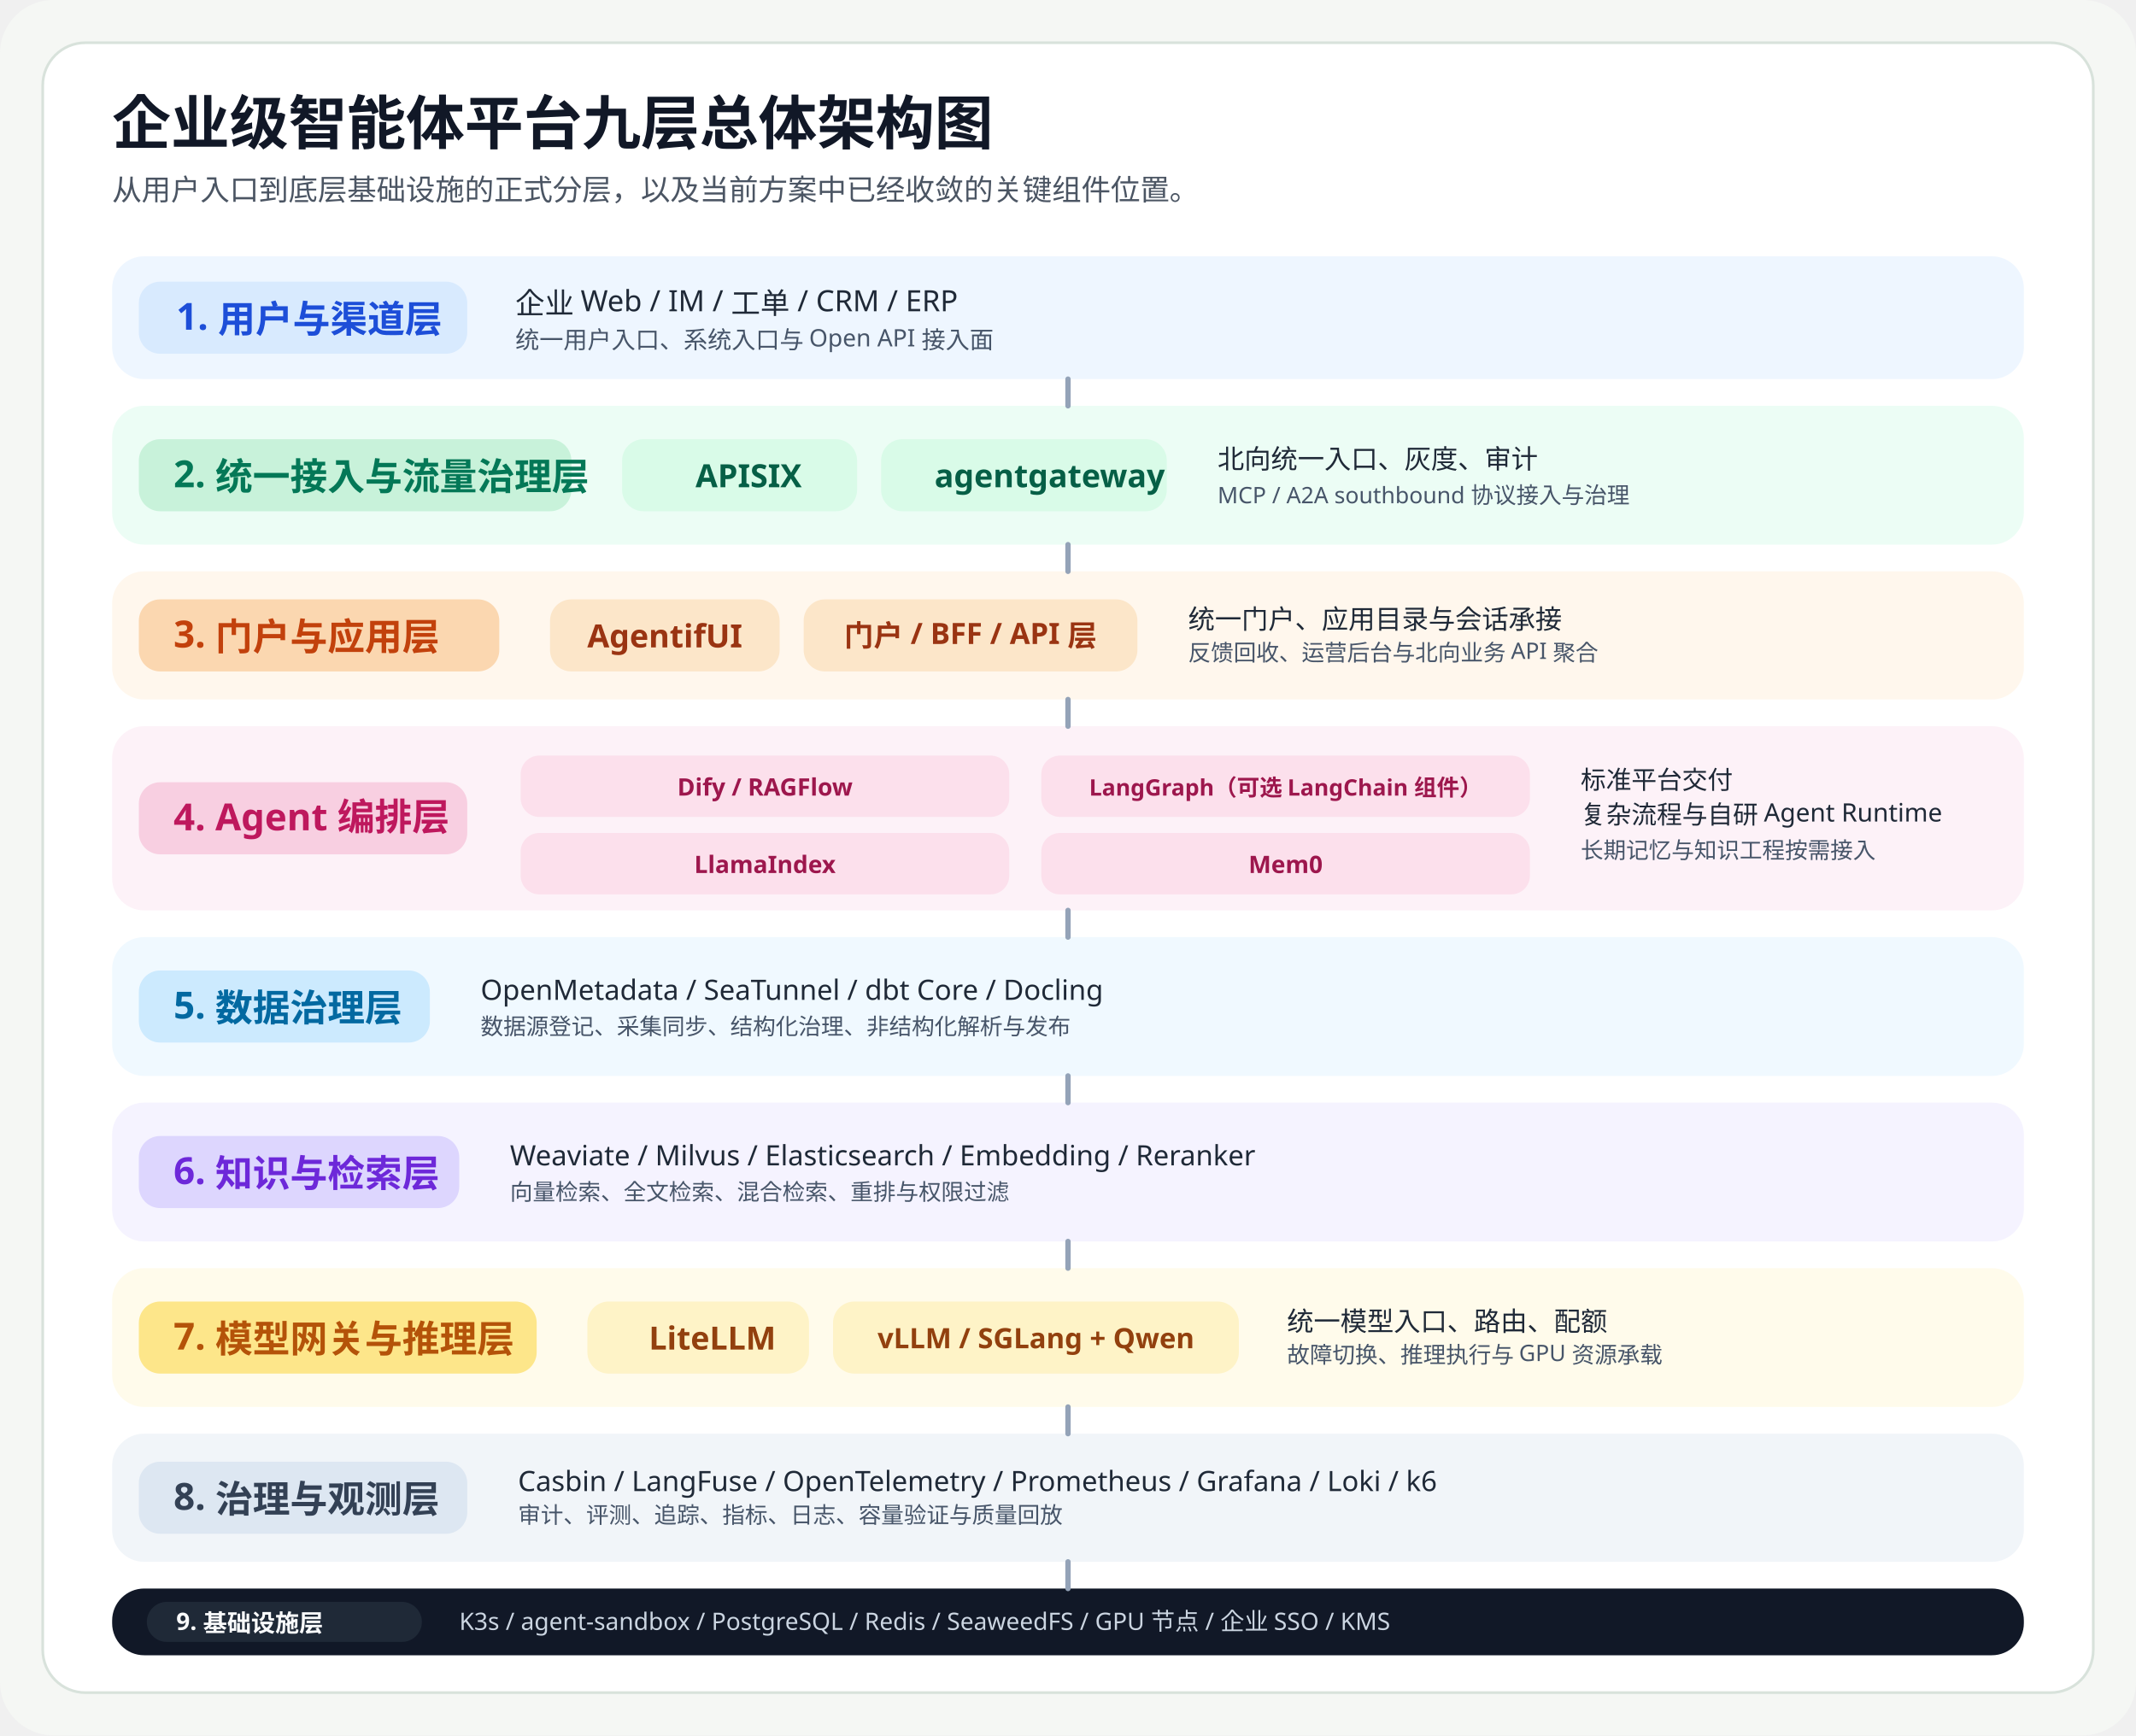
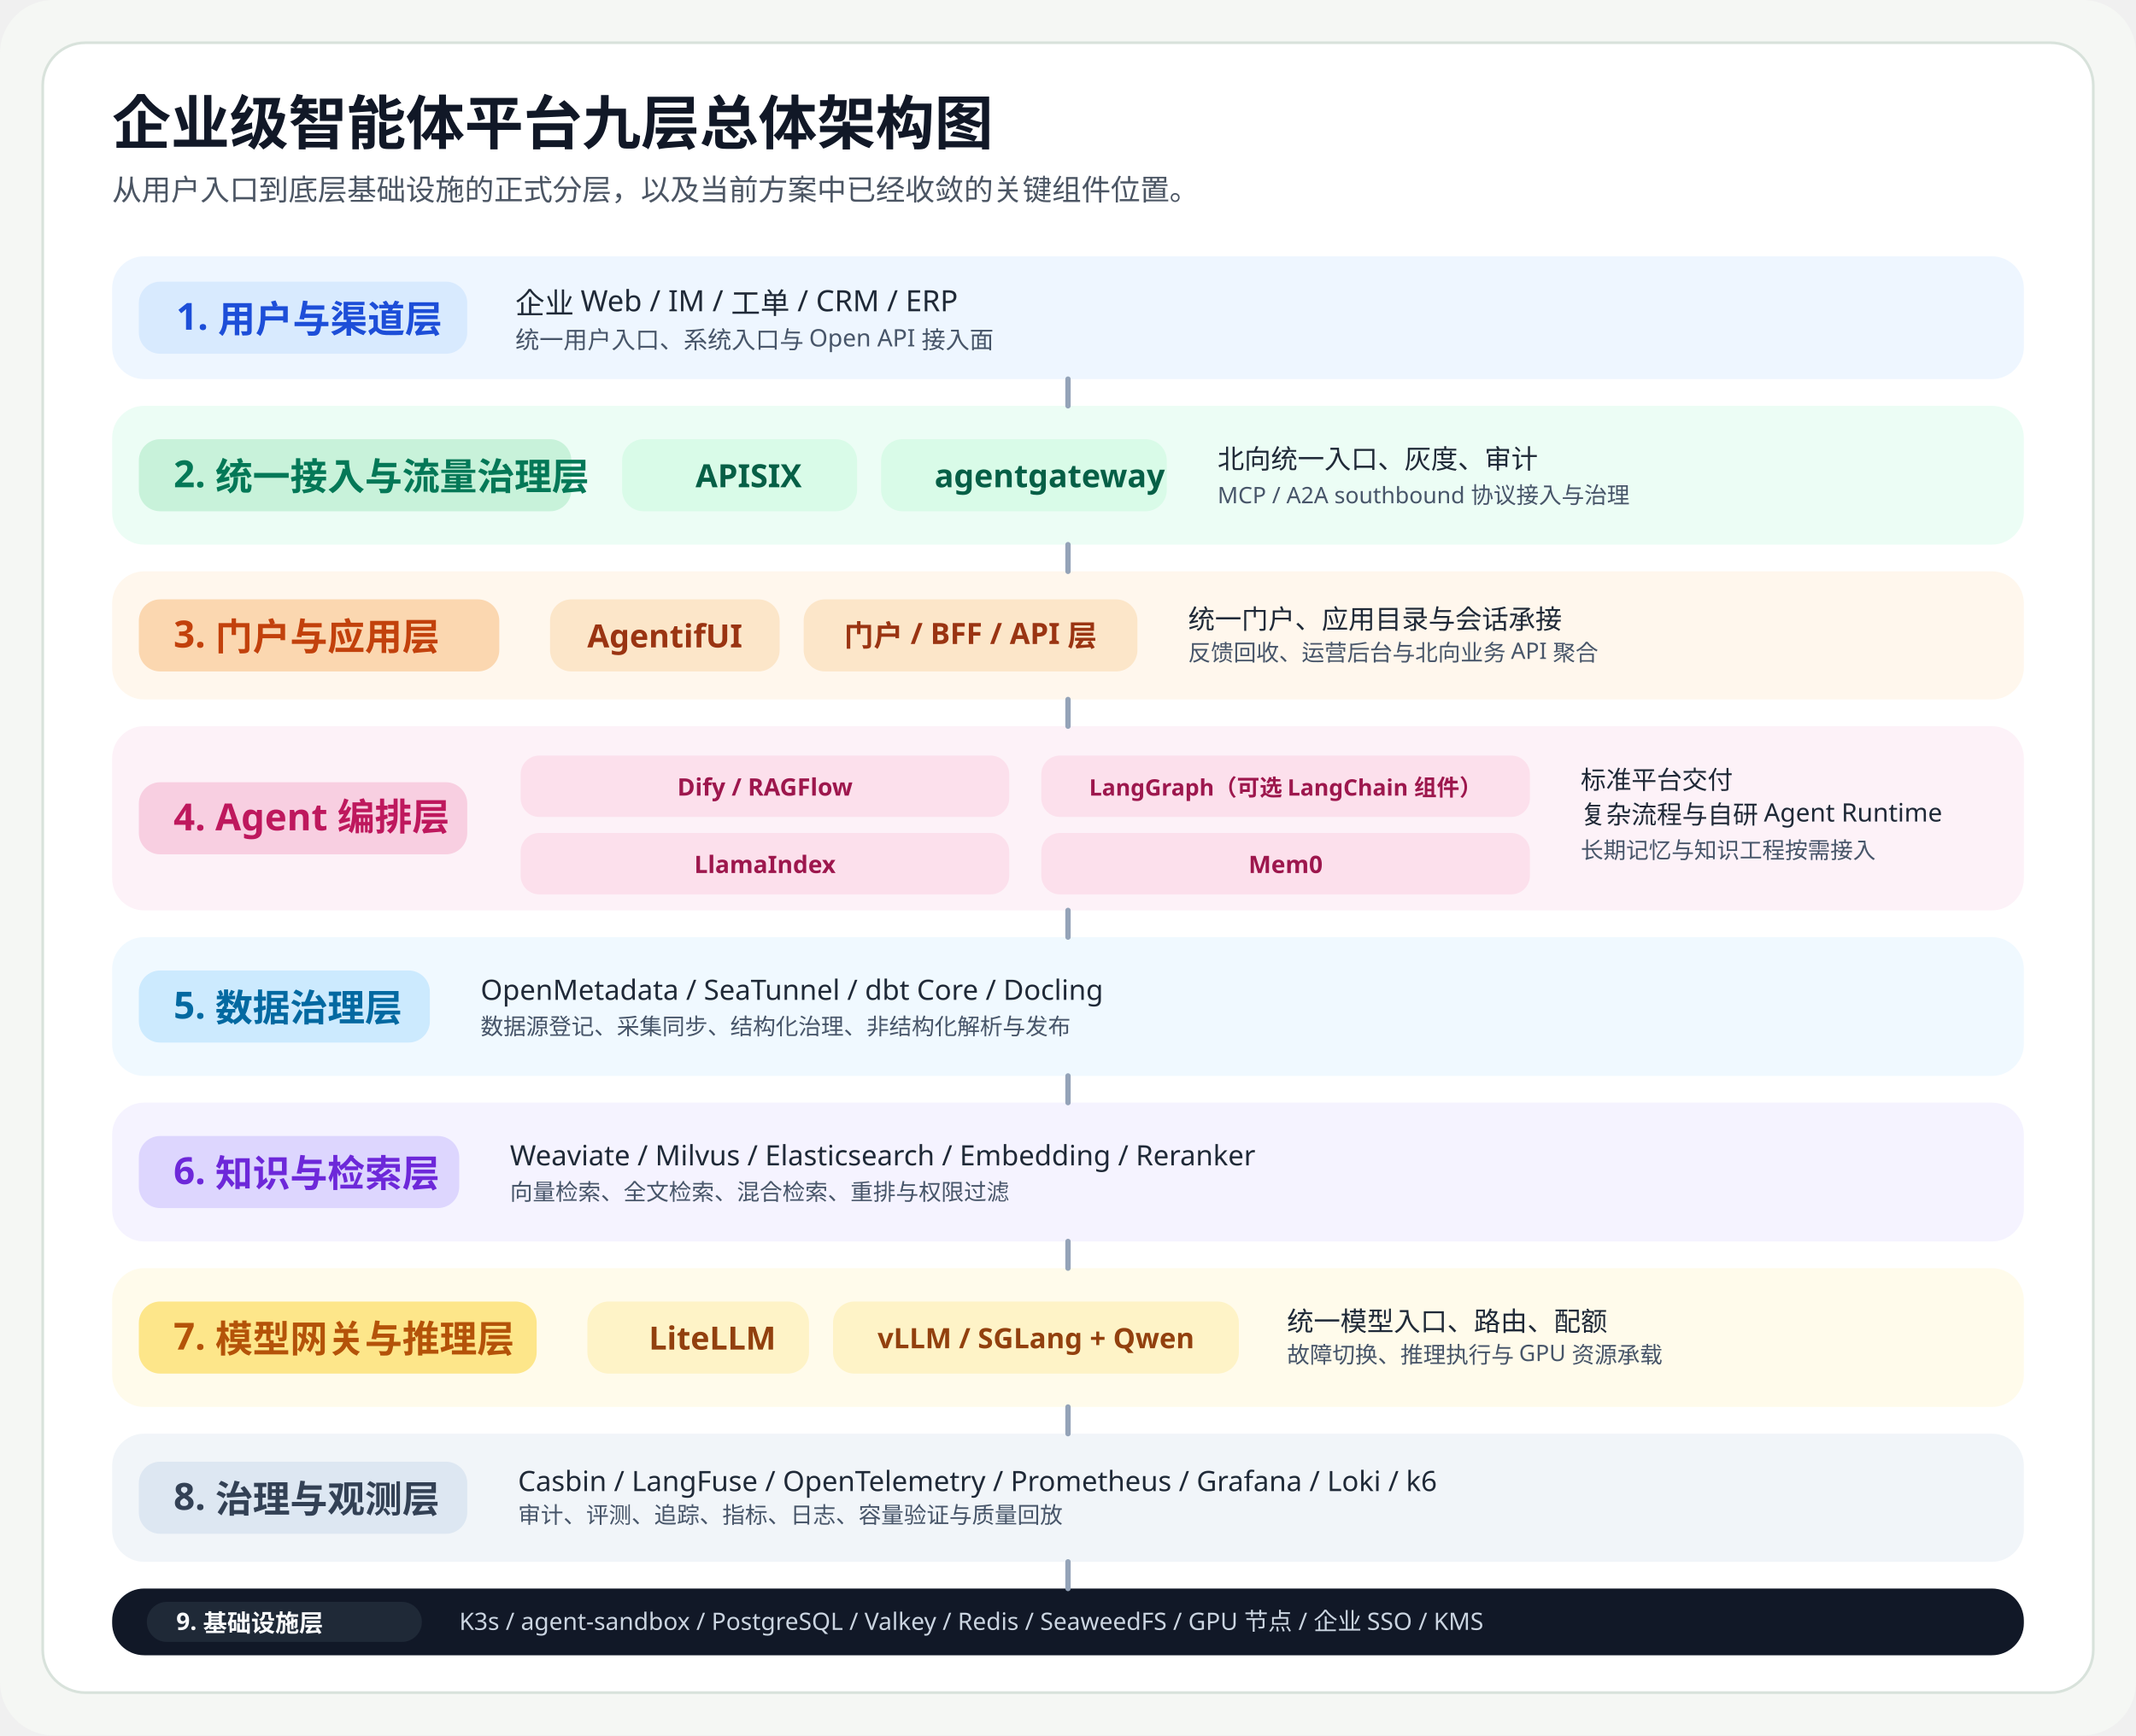
<svg xmlns="http://www.w3.org/2000/svg" width="1600" height="1300" viewBox="0 0 1600 1300" fill="none">
  <rect width="1600" height="1300" rx="40" fill="#F5F7F4" />
  <rect x="32" y="32" width="1536" height="1236" rx="32" fill="#FFFFFF" stroke="#D8E2DB" stroke-width="2" />
  <text x="84" y="108" fill="#111827" font-size="44" font-family="IBM Plex Sans, PingFang SC, Microsoft YaHei, sans-serif" font-weight="700">企业级智能体平台九层总体架构图</text>
  <text x="84" y="150" fill="#4B5563" font-size="22" font-family="IBM Plex Sans, PingFang SC, Microsoft YaHei, sans-serif">从用户入口到底层基础设施的正式分层，以及当前方案中已经收敛的关键组件位置。</text>
  <g font-family="IBM Plex Sans, PingFang SC, Microsoft YaHei, sans-serif">
    <rect x="84" y="192" width="1432" height="92" rx="24" fill="#EEF6FF" />
    <rect x="104" y="211" width="246" height="54" rx="16" fill="#D8EAFE" />
    <text x="132" y="247" fill="#1D4ED8" font-size="28" font-weight="700">1. 用户与渠道层</text>
    <text x="386" y="235" fill="#1F2937" font-size="22">企业 Web / IM / 工单 / CRM / ERP</text>
    <text x="386" y="261" fill="#475569" font-size="18">统一用户入口、系统入口与 Open API 接入面</text>
    <rect x="84" y="304" width="1432" height="104" rx="24" fill="#ECFDF5" />
    <rect x="104" y="329" width="324" height="54" rx="16" fill="#C8F2DA" />
    <text x="130" y="365" fill="#047857" font-size="28" font-weight="700">2. 统一接入与流量治理层</text>
    <rect x="466" y="329" width="176" height="54" rx="16" fill="#D9FBE8" />
    <rect x="660" y="329" width="214" height="54" rx="16" fill="#D9FBE8" />
    <text x="521" y="365" fill="#065F46" font-size="24" font-weight="600">APISIX</text>
    <text x="700" y="365" fill="#065F46" font-size="24" font-weight="600">agentgateway</text>
    <text x="912" y="351" fill="#1F2937" font-size="20">北向统一入口、灰度、审计</text>
    <text x="912" y="377" fill="#475569" font-size="17">MCP / A2A southbound 协议接入与治理</text>
    <rect x="84" y="428" width="1432" height="96" rx="24" fill="#FFF7ED" />
    <rect x="104" y="449" width="270" height="54" rx="16" fill="#FBD7B0" />
    <text x="130" y="485" fill="#C2410C" font-size="28" font-weight="700">3. 门户与应用层</text>
    <rect x="412" y="449" width="172" height="54" rx="16" fill="#FCE6C9" />
    <rect x="602" y="449" width="250" height="54" rx="16" fill="#FCE6C9" />
    <text x="498" y="485" text-anchor="middle" fill="#9A3412" font-size="24" font-weight="600">AgentifUI</text>
    <text x="727" y="484" text-anchor="middle" fill="#9A3412" font-size="22" font-weight="600">门户 / BFF / API 层</text>
    <text x="890" y="471" fill="#1F2937" font-size="20">统一门户、应用目录与会话承接</text>
    <text x="890" y="495" fill="#475569" font-size="17">反馈回收、运营后台与北向业务 API 聚合</text>
    <rect x="84" y="544" width="1432" height="138" rx="24" fill="#FDF2F8" />
    <rect x="104" y="586" width="246" height="54" rx="16" fill="#F8CFE1" />
    <text x="130" y="622" fill="#BE185D" font-size="28" font-weight="700">4. Agent 编排层</text>
    <rect x="390" y="566" width="366" height="46" rx="14" fill="#FCE0EC" />
    <rect x="780" y="566" width="366" height="46" rx="14" fill="#FCE0EC" />
    <rect x="390" y="624" width="366" height="46" rx="14" fill="#FCE0EC" />
    <rect x="780" y="624" width="366" height="46" rx="14" fill="#FCE0EC" />
    <text x="573" y="596" text-anchor="middle" fill="#9D174D" font-size="18" font-weight="600">Dify / RAGFlow</text>
    <text x="963" y="596" text-anchor="middle" fill="#9D174D" font-size="17" font-weight="600">LangGraph（可选 LangChain 组件）</text>
    <text x="573" y="654" text-anchor="middle" fill="#9D174D" font-size="18" font-weight="600">LlamaIndex</text>
    <text x="963" y="654" text-anchor="middle" fill="#9D174D" font-size="18" font-weight="600">Mem0</text>
    <text x="1184" y="591" fill="#1F2937" font-size="19">标准平台交付</text>
    <text x="1184" y="617" fill="#1F2937" font-size="19">复杂流程与自研 Agent Runtime</text>
    <text x="1184" y="643" fill="#475569" font-size="17">长期记忆与知识工程按需接入</text>
    <rect x="84" y="702" width="1432" height="104" rx="24" fill="#F0F9FF" />
    <rect x="104" y="727" width="218" height="54" rx="16" fill="#CCEAFE" />
    <text x="130" y="763" fill="#0369A1" font-size="28" font-weight="700">5. 数据治理层</text>
    <text x="360" y="749" fill="#1F2937" font-size="21">OpenMetadata / SeaTunnel / dbt Core / Docling</text>
    <text x="360" y="775" fill="#475569" font-size="17">数据源登记、采集同步、结构化治理、非结构化解析与发布</text>
    <rect x="84" y="826" width="1432" height="104" rx="24" fill="#F5F3FF" />
    <rect x="104" y="851" width="240" height="54" rx="16" fill="#DDD6FE" />
    <text x="130" y="887" fill="#6D28D9" font-size="28" font-weight="700">6. 知识与检索层</text>
    <text x="382" y="873" fill="#1F2937" font-size="21">Weaviate / Milvus / Elasticsearch / Embedding / Reranker</text>
    <text x="382" y="899" fill="#475569" font-size="17">向量检索、全文检索、混合检索、重排与权限过滤</text>
    <rect x="84" y="950" width="1432" height="104" rx="24" fill="#FFFBEB" />
    <rect x="104" y="975" width="298" height="54" rx="16" fill="#FDE68A" />
    <text x="130" y="1011" fill="#B45309" font-size="28" font-weight="700">7. 模型网关与推理层</text>
    <rect x="440" y="975" width="166" height="54" rx="16" fill="#FEF3C7" />
    <rect x="624" y="975" width="304" height="54" rx="16" fill="#FEF3C7" />
    <text x="486" y="1011" fill="#92400E" font-size="24" font-weight="600">LiteLLM</text>
    <text x="776" y="1010" text-anchor="middle" fill="#92400E" font-size="21" font-weight="600">vLLM / SGLang + Qwen</text>
    <text x="964" y="997" fill="#1F2937" font-size="20">统一模型入口、路由、配额</text>
    <text x="964" y="1021" fill="#475569" font-size="17">故障切换、推理执行与 GPU 资源承载</text>
    <rect x="84" y="1074" width="1432" height="96" rx="24" fill="#F1F5F9" />
    <rect x="104" y="1095" width="246" height="54" rx="16" fill="#DDE7F2" />
    <text x="130" y="1131" fill="#334155" font-size="28" font-weight="700">8. 治理与观测层</text>
    <text x="388" y="1117" fill="#1F2937" font-size="21">Casbin / LangFuse / OpenTelemetry / Prometheus / Grafana / Loki / k6</text>
    <text x="388" y="1141" fill="#475569" font-size="17">审计、评测、追踪、指标、日志、容量验证与质量回放</text>
    <rect x="84" y="1190" width="1432" height="50" rx="24" fill="#111827" />
    <rect x="110" y="1200" width="206" height="30" rx="15" fill="#1F2937" />
    <text x="132" y="1221" fill="#F9FAFB" font-size="18" font-weight="600">9. 基础设施层</text>
-     <text x="344" y="1221" fill="#CBD5E1" font-size="18">K3s / agent-sandbox / PostgreSQL / Redis / SeaweedFS / GPU 节点 / 企业 SSO / KMS</text>
+     <text x="344" y="1221" fill="#CBD5E1" font-size="18">K3s / agent-sandbox / PostgreSQL / Valkey / Redis / SeaweedFS / GPU 节点 / 企业 SSO / KMS</text>
  </g>
  <path d="M800 284V304" stroke="#94A3B8" stroke-width="4" stroke-linecap="round" />
  <path d="M800 408V428" stroke="#94A3B8" stroke-width="4" stroke-linecap="round" />
  <path d="M800 524V544" stroke="#94A3B8" stroke-width="4" stroke-linecap="round" />
  <path d="M800 682V702" stroke="#94A3B8" stroke-width="4" stroke-linecap="round" />
  <path d="M800 806V826" stroke="#94A3B8" stroke-width="4" stroke-linecap="round" />
  <path d="M800 930V950" stroke="#94A3B8" stroke-width="4" stroke-linecap="round" />
  <path d="M800 1054V1074" stroke="#94A3B8" stroke-width="4" stroke-linecap="round" />
  <path d="M800 1170V1190" stroke="#94A3B8" stroke-width="4" stroke-linecap="round" />
</svg>
